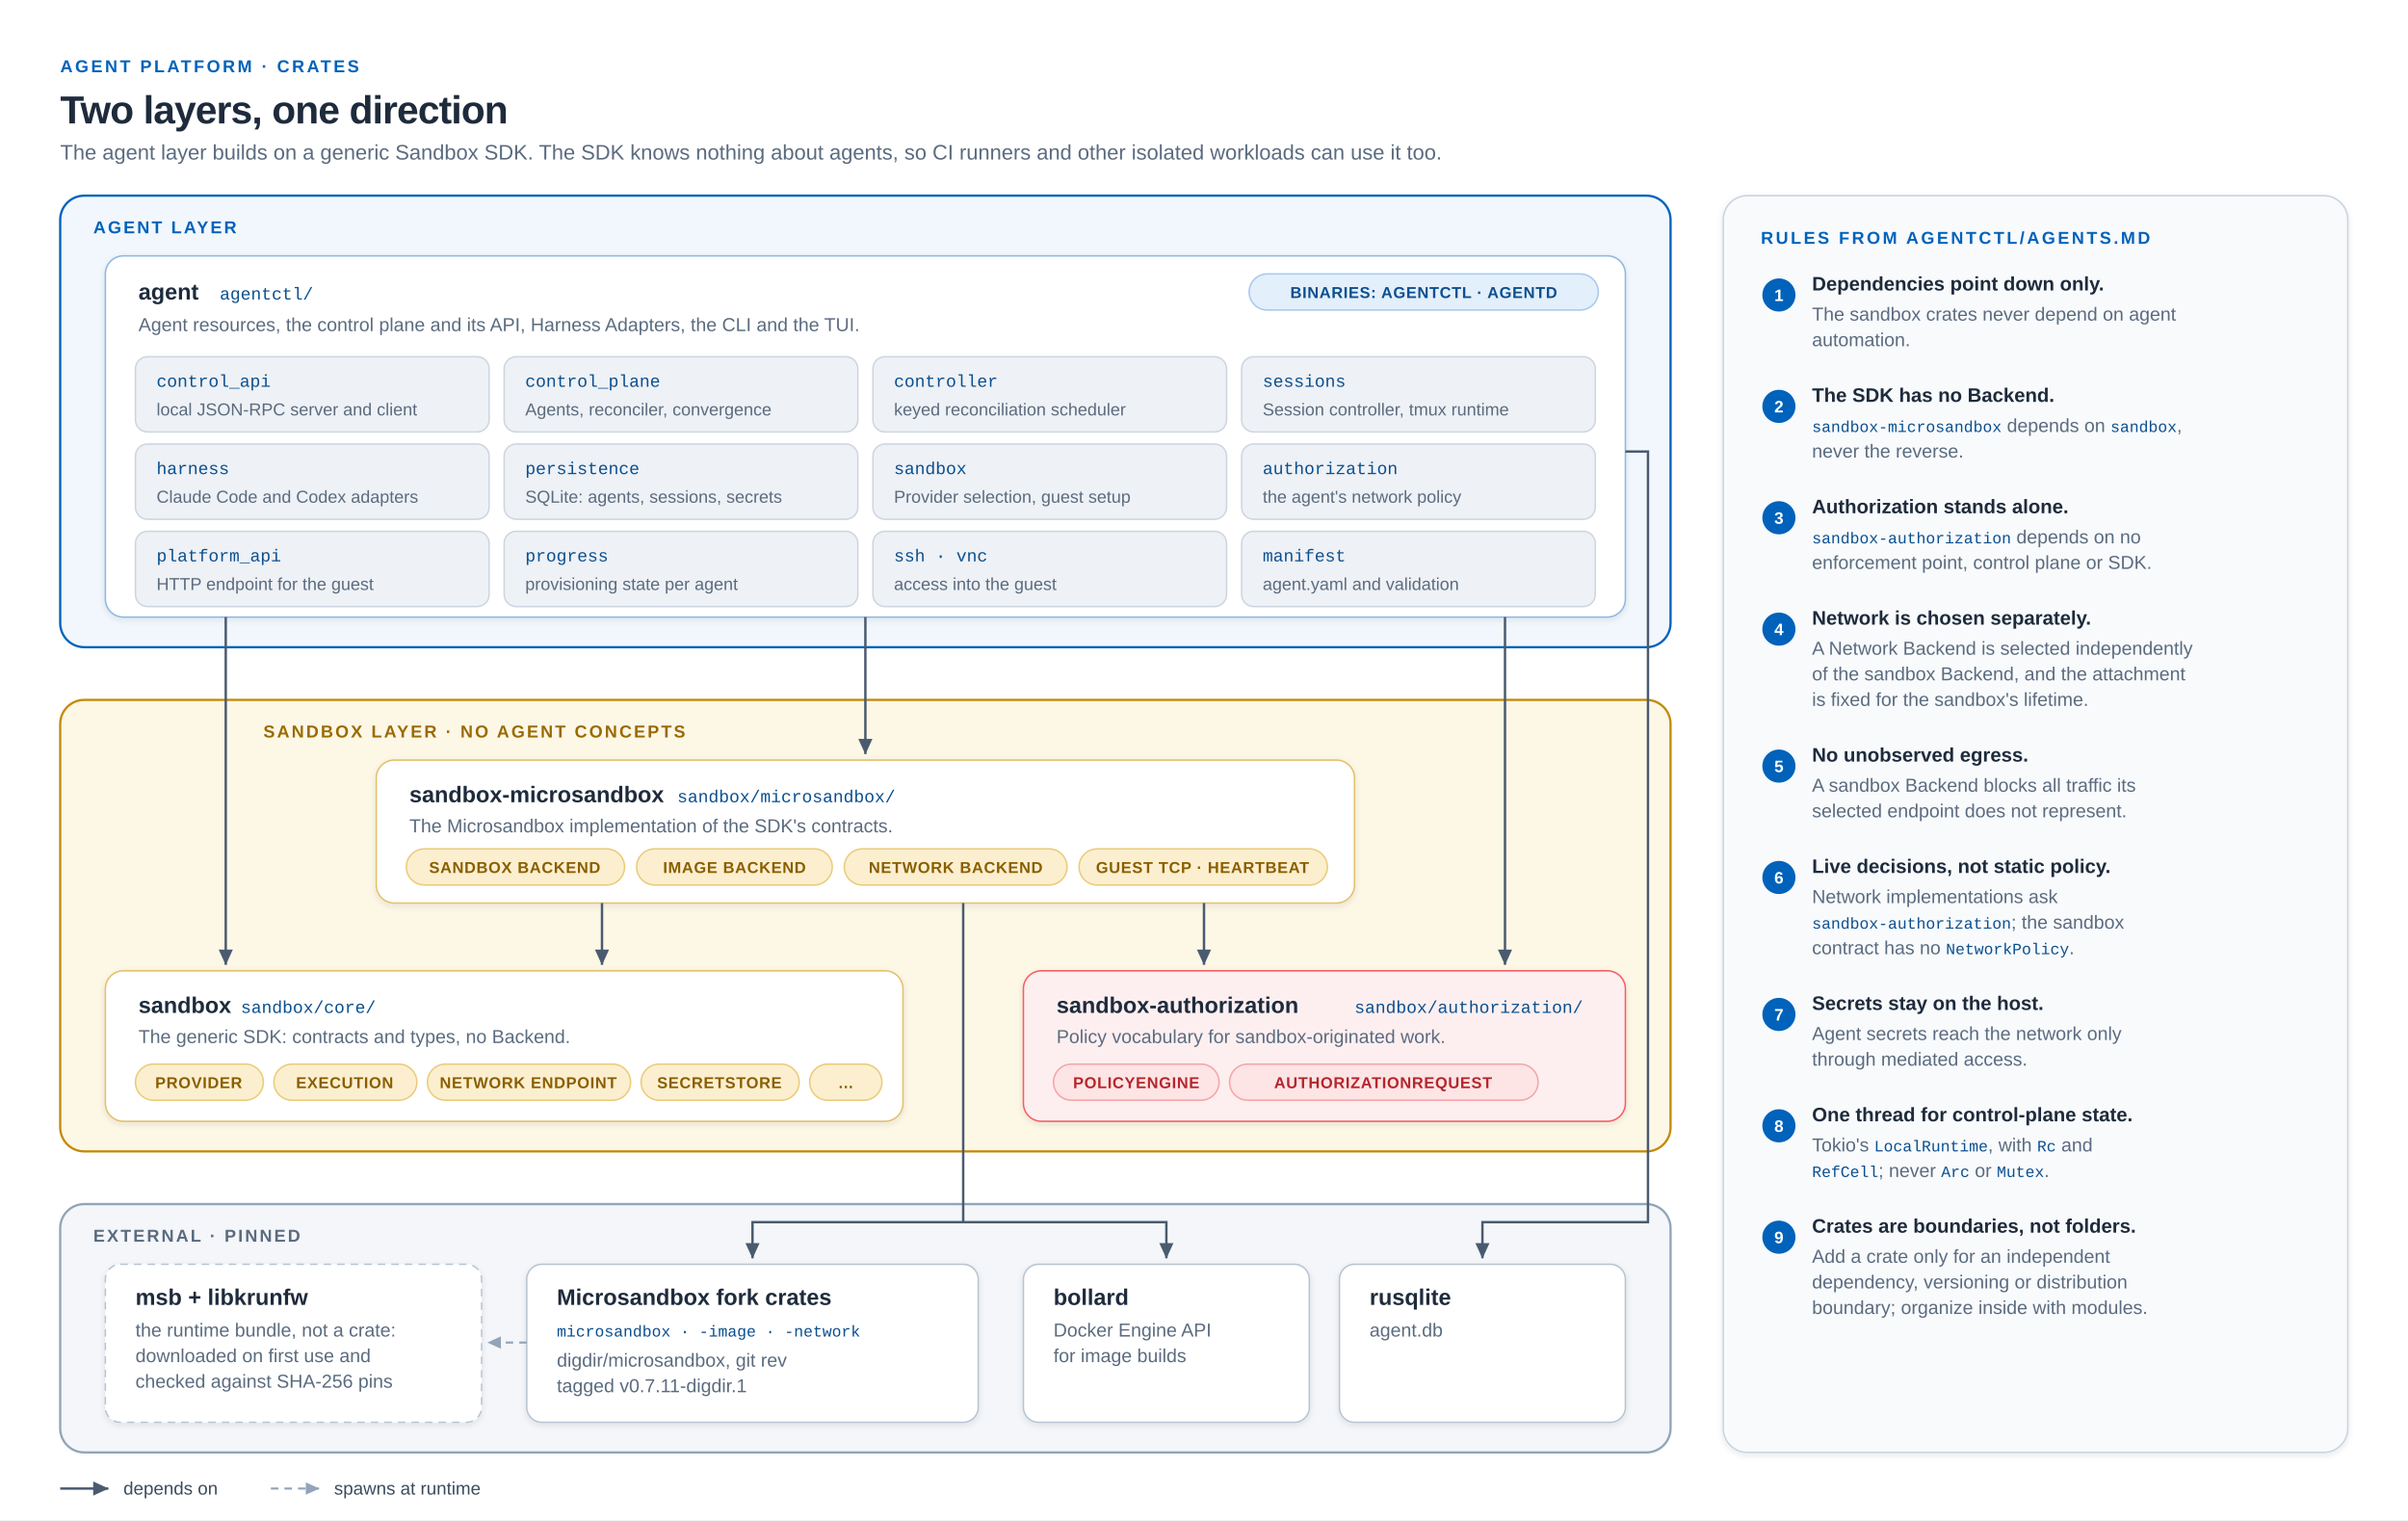
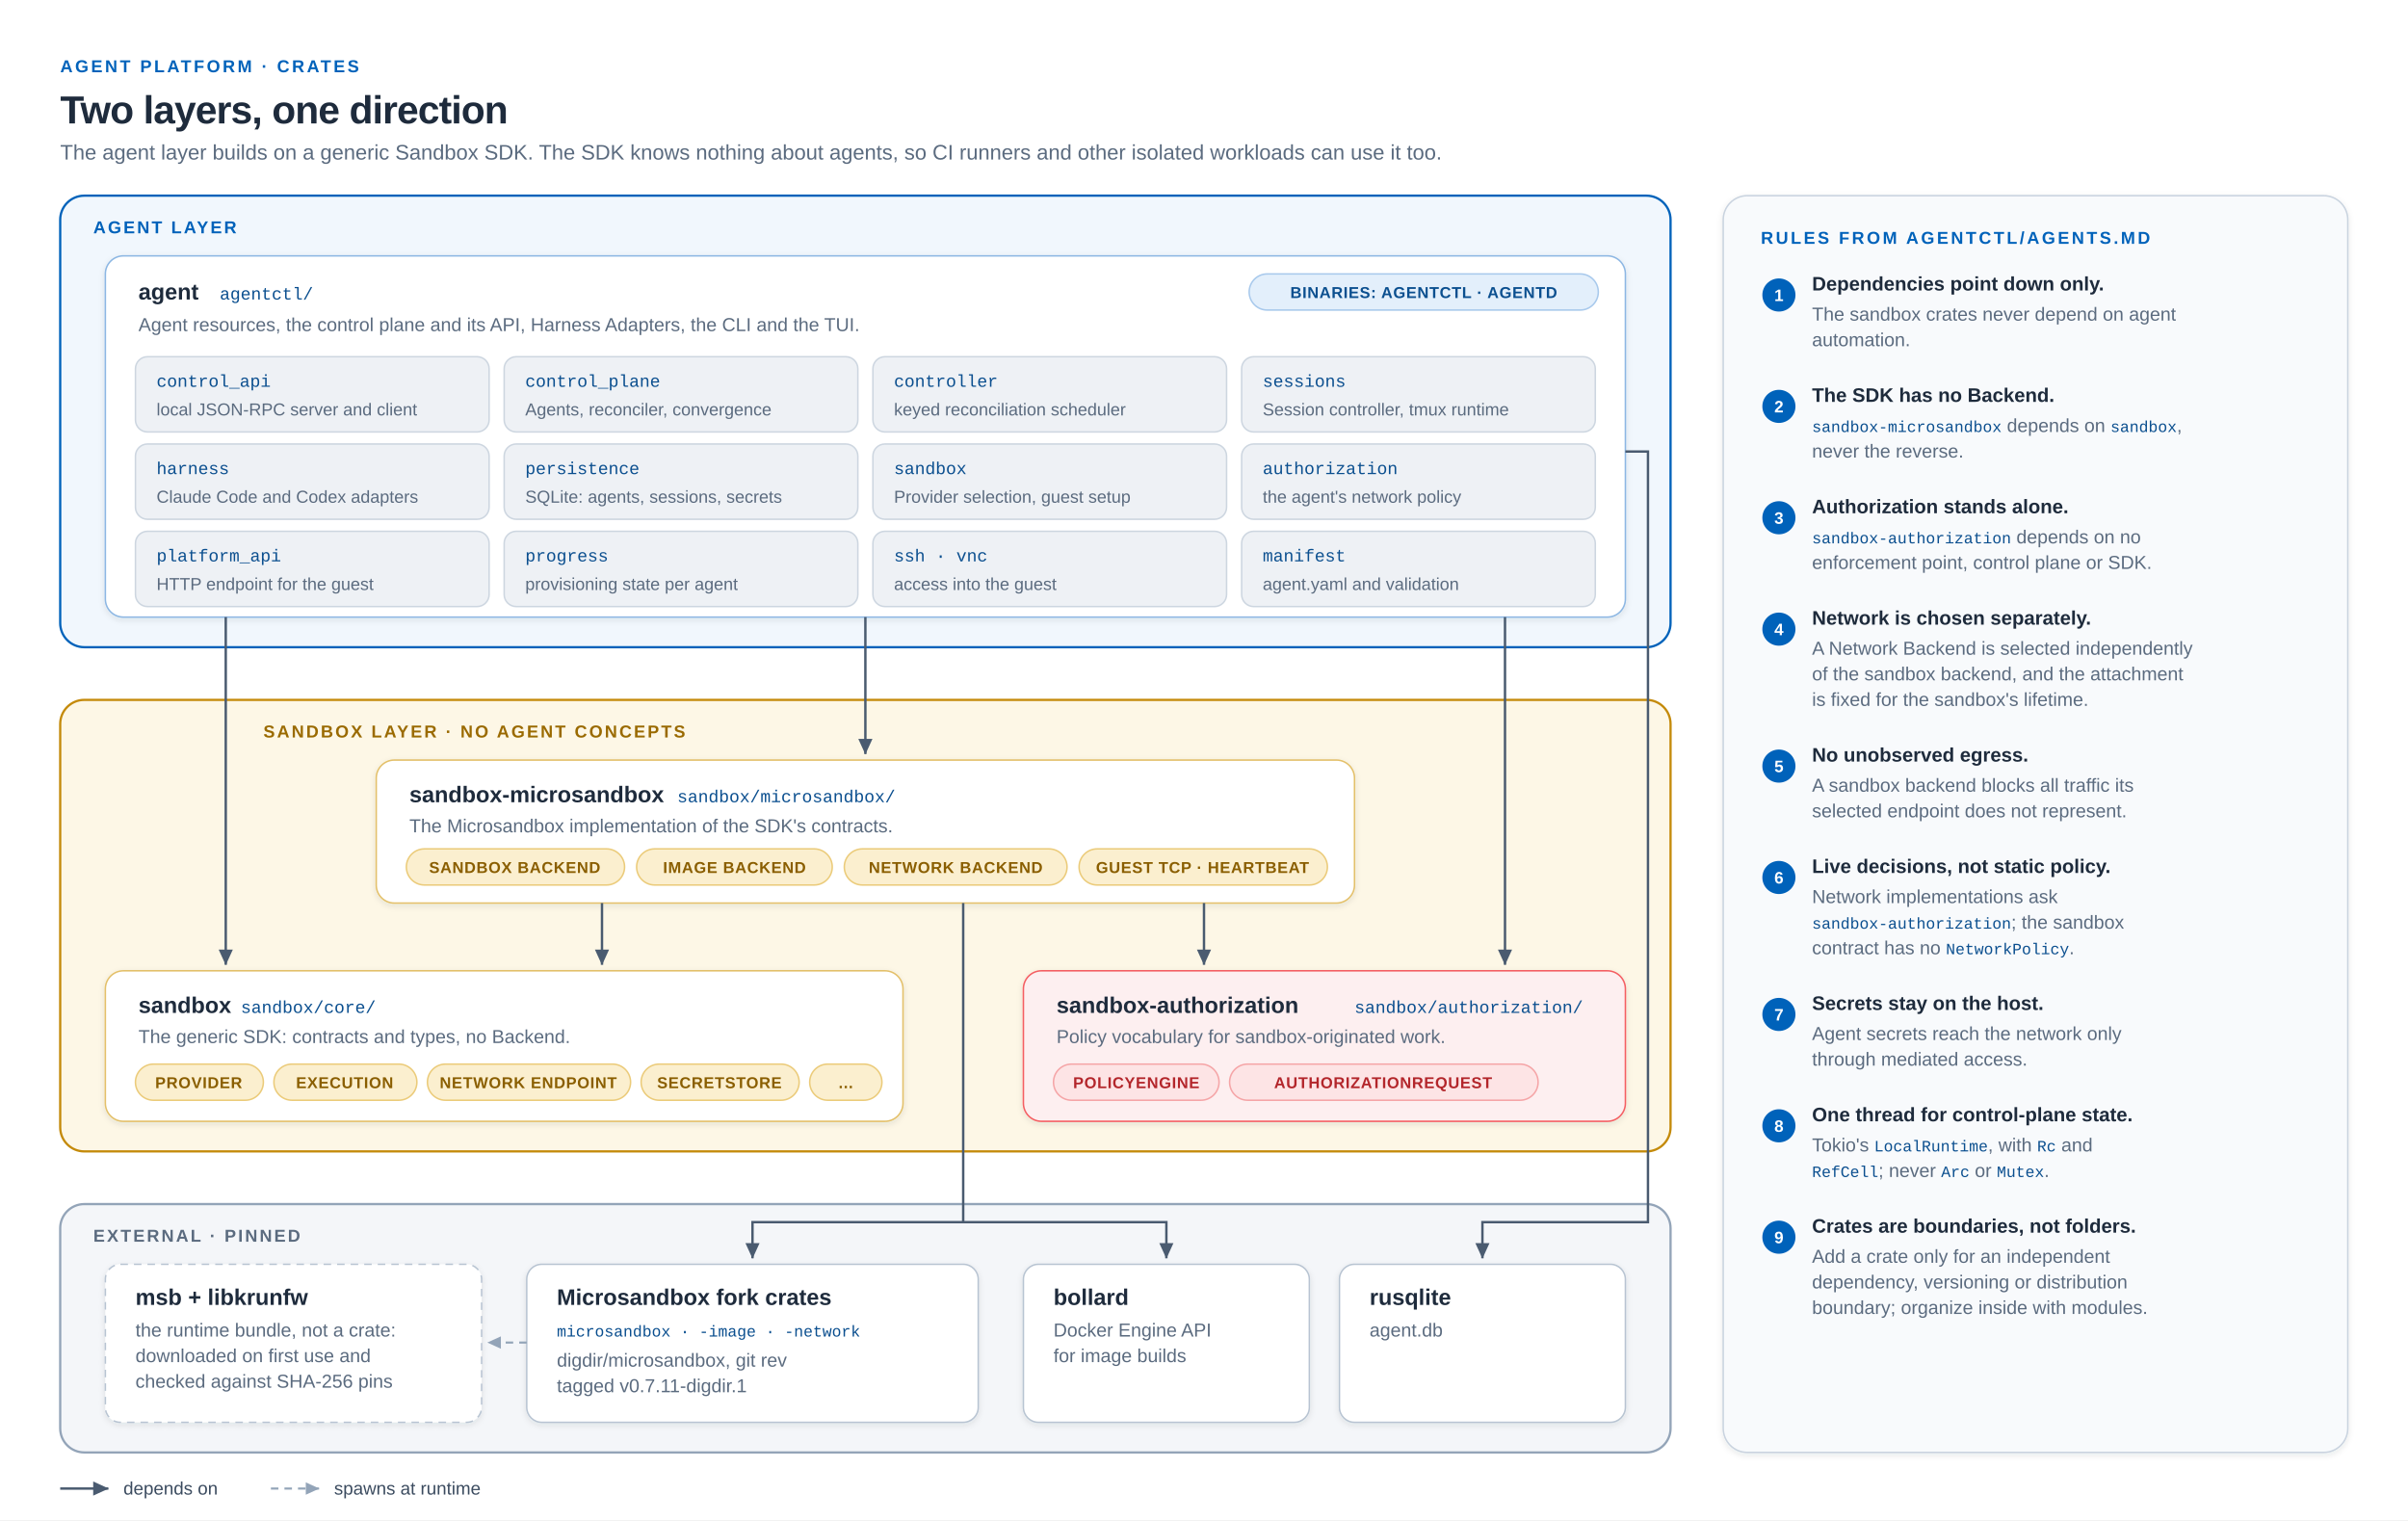
<svg xmlns="http://www.w3.org/2000/svg" viewBox="0 0 1600 1010" width="1600" height="1010">
  <style>
/* The same stylesheet is in every diagram; change it in all of them. Colours follow the Digdir palette used by the slides.
   Arial and its metric twins (Helvetica, Liberation Sans) render text at the same width everywhere. */
svg { font-family: Arial, Helvetica, "Liberation Sans", sans-serif; color: #1e2b3c; }
.canvas { fill: #ffffff; }
.mono, .code, .code-sm { font-family: Menlo, Consolas, "Liberation Mono", monospace; }

/* Text */
.title { font-size: 26px; font-weight: 700; fill: #1e2b3c; letter-spacing: -0.02em; }
.subtitle { font-size: 14px; fill: #5b6b7f; }
.kicker { font-size: 11.5px; font-weight: 650; letter-spacing: 0.14em; fill: #0062ba; }
.zone-label { font-size: 11.5px; font-weight: 650; letter-spacing: 0.12em; }
.h { font-size: 15px; font-weight: 650; fill: #1e2b3c; }
.h-sm { font-size: 13px; font-weight: 650; fill: #1e2b3c; }
.s { font-size: 12.5px; fill: #5b6b7f; }
.s-sm { font-size: 11.5px; fill: #5b6b7f; }
.code { font-size: 11.5px; font-weight: 500; fill: #0b4f8f; }
.code-sm { font-size: 10.5px; font-weight: 500; fill: #0b4f8f; }
.label { font-size: 11.5px; font-weight: 550; fill: #3b4b5f; }
.label-bg { fill: #ffffff; }
.step { font-size: 11px; font-weight: 700; fill: #ffffff; }
.legend { font-size: 12px; fill: #3b4b5f; }

/* Zones: trust domains and process boundaries */
.zone { stroke-width: 1.5; }
.zone-host { fill: #f1f7fd; stroke: #0062ba; }
.zone-host-label { fill: #0062ba; }
.zone-sandbox { fill: #fdf7e6; stroke: #c48a0a; stroke-dasharray: 7 5; }
.zone-sandbox-label { fill: #9a6a00; }
.zone-ext { fill: #f4f6f9; stroke: #93a4b8; }
.zone-ext-label { fill: #5b6b7f; }
.zone-proc { fill: #ffffff; fill-opacity: 0.6; stroke: #7d9bbd; stroke-dasharray: 3 4; }
.zone-proc-label { fill: #4a6585; }

/* Boxes */
.box { fill: #ffffff; stroke: #c9d3df; stroke-width: 1; filter: url(#shadow); }
.box-host { fill: #ffffff; stroke: #8db7e3; }
.box-sandbox { fill: #ffffff; stroke: #e3c06a; }
.box-session { fill: #edf8f2; stroke: #3fb27f; }
.box-secret { fill: #fdeff0; stroke: #f45f63; }
.box-ext { fill: #ffffff; stroke: #b8c4d2; }
.box-accent { fill: #0062ba; stroke: #0062ba; }
.box-accent-text { fill: #ffffff; }
.box-accent-sub { fill: #cfe3f7; }
.store { fill: #ffffff; stroke: #8db7e3; stroke-width: 1; }

/* Small rounded tags */
.tag { stroke-width: 1; }
.tag-blue { fill: #e3effb; stroke: #a8c9ec; }
.tag-amber { fill: #fbefcf; stroke: #ebcb7a; }
.tag-coral { fill: #fde4e5; stroke: #f5a5a7; }
.tag-green { fill: #dcf3e7; stroke: #96d6b6; }
.tag-gray { fill: #eef1f5; stroke: #cdd6e0; }
.tag-text { font-size: 10.5px; font-weight: 600; letter-spacing: 0.04em; }
.tag-text-blue { fill: #0b4f8f; }
.tag-text-amber { fill: #8a5e00; }
.tag-text-coral { fill: #b3262b; }
.tag-text-green { fill: #1f7a52; }
.tag-text-gray { fill: #4a5b70; }

/* Edges */
.edge { fill: none; stroke: #4a5b70; stroke-width: 1.6; }
.edge-blue { fill: none; stroke: #0062ba; stroke-width: 1.8; }
.edge-coral { fill: none; stroke: #e0474c; stroke-width: 1.8; }
.edge-green { fill: none; stroke: #2e9467; stroke-width: 1.8; }
.edge-amber { fill: none; stroke: #c48a0a; stroke-width: 1.8; }
.edge-muted { fill: none; stroke: #93a4b8; stroke-width: 1.4; stroke-dasharray: 5 4; }
.dashed { stroke-dasharray: 6 4; }
.blocked { fill: none; stroke: #e0474c; stroke-width: 1.8; stroke-dasharray: 2 4; }

/* Step badges for sequences */
.badge { fill: #0062ba; }
.badge-coral { fill: #e0474c; }
.lifeline { stroke: #b8c4d2; stroke-width: 1.2; stroke-dasharray: 4 5; }
.activation { fill: #e3effb; stroke: #8db7e3; }
.divider { stroke: #dfe5ec; stroke-width: 1; }
</style>
  <defs>
    <filter id="shadow" x="-10%" y="-10%" width="120%" height="140%">
      <feDropShadow dx="0" dy="1.5" stdDeviation="2" flood-color="#1e2b3c" flood-opacity="0.10" />
    </filter>
    <marker id="arrow" viewBox="0 0 10 10" refX="9" refY="5" markerWidth="7" markerHeight="7" orient="auto-start-reverse">
      <path d="M0,0.8 L9.2,5 L0,9.2 Z" fill="#4a5b70" />
    </marker>
    <marker id="arrow-blue" viewBox="0 0 10 10" refX="9" refY="5" markerWidth="7" markerHeight="7" orient="auto-start-reverse">
      <path d="M0,0.8 L9.2,5 L0,9.2 Z" fill="#0062ba" />
    </marker>
    <marker id="arrow-coral" viewBox="0 0 10 10" refX="9" refY="5" markerWidth="7" markerHeight="7" orient="auto-start-reverse">
      <path d="M0,0.8 L9.2,5 L0,9.2 Z" fill="#e0474c" />
    </marker>
    <marker id="arrow-green" viewBox="0 0 10 10" refX="9" refY="5" markerWidth="7" markerHeight="7" orient="auto-start-reverse">
      <path d="M0,0.8 L9.2,5 L0,9.2 Z" fill="#2e9467" />
    </marker>
    <marker id="arrow-amber" viewBox="0 0 10 10" refX="9" refY="5" markerWidth="7" markerHeight="7" orient="auto-start-reverse">
      <path d="M0,0.8 L9.2,5 L0,9.2 Z" fill="#c48a0a" />
    </marker>
    <marker id="arrow-muted" viewBox="0 0 10 10" refX="9" refY="5" markerWidth="7" markerHeight="7" orient="auto-start-reverse">
      <path d="M0,0.8 L9.2,5 L0,9.2 Z" fill="#93a4b8" />
    </marker>
    <marker id="stop" viewBox="0 0 12 12" refX="6" refY="6" markerWidth="11" markerHeight="11">
      <path d="M2,2 L10,10 M10,2 L2,10" stroke="#e0474c" stroke-width="2.4" stroke-linecap="round" />
    </marker>
  </defs>
  <rect class="canvas" width="1600" height="1010" />
  <text class="kicker" x="40" y="48">AGENT PLATFORM · CRATES</text>
  <text class="title" x="40" y="82">Two layers, one direction</text>
  <text class="subtitle" x="40" y="106">The agent layer builds on a generic Sandbox SDK. The SDK knows nothing about agents, so CI runners and other isolated workloads can use it too.</text>
  <rect class="zone zone-host" x="40" y="130" width="1070" height="300" rx="16" />
  <text class="zone-label zone-host-label" x="62" y="155">AGENT LAYER</text>
  <rect class="box box-host" x="70" y="170" width="1010" height="240" rx="12" />
  <text class="h" x="92" y="199">agent</text>
  <text class="code" x="146" y="199">agentctl/</text>
  <rect class="tag tag-blue" x="830" y="182" width="232" height="24" rx="12" />
  <text class="tag-text tag-text-blue" x="946" y="198" text-anchor="middle">BINARIES: AGENTCTL · AGENTD</text>
  <text class="s" x="92" y="220">Agent resources, the control plane and its API, Harness Adapters, the CLI and the TUI.</text>
  <g>
    <rect class="tag tag-gray" x="90" y="237" width="235" height="50" rx="8" />
    <text class="code" x="104" y="257">control_api</text>
    <text class="s-sm" x="104" y="276">local JSON-RPC server and client</text>
    <rect class="tag tag-gray" x="335" y="237" width="235" height="50" rx="8" />
    <text class="code" x="349" y="257">control_plane</text>
    <text class="s-sm" x="349" y="276">Agents, reconciler, convergence</text>
    <rect class="tag tag-gray" x="580" y="237" width="235" height="50" rx="8" />
    <text class="code" x="594" y="257">controller</text>
    <text class="s-sm" x="594" y="276">keyed reconciliation scheduler</text>
    <rect class="tag tag-gray" x="825" y="237" width="235" height="50" rx="8" />
    <text class="code" x="839" y="257">sessions</text>
    <text class="s-sm" x="839" y="276">Session controller, tmux runtime</text>
    <rect class="tag tag-gray" x="90" y="295" width="235" height="50" rx="8" />
    <text class="code" x="104" y="315">harness</text>
    <text class="s-sm" x="104" y="334">Claude Code and Codex adapters</text>
    <rect class="tag tag-gray" x="335" y="295" width="235" height="50" rx="8" />
    <text class="code" x="349" y="315">persistence</text>
    <text class="s-sm" x="349" y="334">SQLite: agents, sessions, secrets</text>
    <rect class="tag tag-gray" x="580" y="295" width="235" height="50" rx="8" />
    <text class="code" x="594" y="315">sandbox</text>
    <text class="s-sm" x="594" y="334">Provider selection, guest setup</text>
    <rect class="tag tag-gray" x="825" y="295" width="235" height="50" rx="8" />
    <text class="code" x="839" y="315">authorization</text>
    <text class="s-sm" x="839" y="334">the agent's network policy</text>
    <rect class="tag tag-gray" x="90" y="353" width="235" height="50" rx="8" />
    <text class="code" x="104" y="373">platform_api</text>
    <text class="s-sm" x="104" y="392">HTTP endpoint for the guest</text>
    <rect class="tag tag-gray" x="335" y="353" width="235" height="50" rx="8" />
    <text class="code" x="349" y="373">progress</text>
    <text class="s-sm" x="349" y="392">provisioning state per agent</text>
    <rect class="tag tag-gray" x="580" y="353" width="235" height="50" rx="8" />
    <text class="code" x="594" y="373">ssh · vnc</text>
    <text class="s-sm" x="594" y="392">access into the guest</text>
    <rect class="tag tag-gray" x="825" y="353" width="235" height="50" rx="8" />
    <text class="code" x="839" y="373">manifest</text>
    <text class="s-sm" x="839" y="392">agent.yaml and validation</text>
  </g>
  <rect class="zone zone-sandbox" x="40" y="465" width="1070" height="300" rx="16" style="stroke-dasharray:none" />
  <text class="zone-label zone-sandbox-label" x="175" y="490">SANDBOX LAYER · NO AGENT CONCEPTS</text>
  <rect class="box box-sandbox" x="250" y="505" width="650" height="95" rx="12" />
  <text class="h" x="272" y="533">sandbox-microsandbox</text>
  <text class="code" x="450" y="533">sandbox/microsandbox/</text>
  <text class="s" x="272" y="553">The Microsandbox implementation of the SDK's contracts.</text>
  <g>
    <rect class="tag tag-amber" x="270" y="564" width="145" height="24" rx="12" />
    <text class="tag-text tag-text-amber" x="342" y="580" text-anchor="middle">SANDBOX BACKEND</text>
    <rect class="tag tag-amber" x="423" y="564" width="130" height="24" rx="12" />
    <text class="tag-text tag-text-amber" x="488" y="580" text-anchor="middle">IMAGE BACKEND</text>
    <rect class="tag tag-amber" x="561" y="564" width="148" height="24" rx="12" />
    <text class="tag-text tag-text-amber" x="635" y="580" text-anchor="middle">NETWORK BACKEND</text>
    <rect class="tag tag-amber" x="717" y="564" width="165" height="24" rx="12" />
    <text class="tag-text tag-text-amber" x="799" y="580" text-anchor="middle">GUEST TCP · HEARTBEAT</text>
  </g>
  <rect class="box box-sandbox" x="70" y="645" width="530" height="100" rx="12" />
  <text class="h" x="92" y="673">sandbox</text>
  <text class="code" x="160" y="673">sandbox/core/</text>
  <text class="s" x="92" y="693">The generic SDK: contracts and types, no Backend.</text>
  <g>
    <rect class="tag tag-amber" x="90" y="707" width="85" height="24" rx="12" />
    <text class="tag-text tag-text-amber" x="132" y="723" text-anchor="middle">PROVIDER</text>
    <rect class="tag tag-amber" x="182" y="707" width="95" height="24" rx="12" />
    <text class="tag-text tag-text-amber" x="229" y="723" text-anchor="middle">EXECUTION</text>
    <rect class="tag tag-amber" x="284" y="707" width="135" height="24" rx="12" />
    <text class="tag-text tag-text-amber" x="351" y="723" text-anchor="middle">NETWORK ENDPOINT</text>
    <rect class="tag tag-amber" x="426" y="707" width="105" height="24" rx="12" />
    <text class="tag-text tag-text-amber" x="478" y="723" text-anchor="middle">SECRETSTORE</text>
    <rect class="tag tag-amber" x="538" y="707" width="48" height="24" rx="12" />
    <text class="tag-text tag-text-amber" x="562" y="723" text-anchor="middle">…</text>
  </g>
  <rect class="box box-secret" x="680" y="645" width="400" height="100" rx="12" />
  <text class="h" x="702" y="673">sandbox-authorization</text>
  <text class="code" x="900" y="673">sandbox/authorization/</text>
  <text class="s" x="702" y="693">Policy vocabulary for sandbox-originated work.</text>
  <g>
    <rect class="tag tag-coral" x="700" y="707" width="110" height="24" rx="12" />
    <text class="tag-text tag-text-coral" x="755" y="723" text-anchor="middle">POLICYENGINE</text>
    <rect class="tag tag-coral" x="817" y="707" width="205" height="24" rx="12" />
    <text class="tag-text tag-text-coral" x="919" y="723" text-anchor="middle">AUTHORIZATIONREQUEST</text>
  </g>
  <rect class="zone zone-ext" x="40" y="800" width="1070" height="165" rx="16" />
  <text class="zone-label zone-ext-label" x="62" y="825">EXTERNAL · PINNED</text>
  <rect class="box box-ext" x="70" y="840" width="250" height="105" rx="10" style="stroke-dasharray:5 4" />
  <text class="h" x="90" y="867">msb + libkrunfw</text>
  <text class="s" x="90" y="888">the runtime bundle, not a crate:</text>
  <text class="s" x="90" y="905">downloaded on first use and</text>
  <text class="s" x="90" y="922">checked against SHA-256 pins</text>
  <rect class="box box-ext" x="350" y="840" width="300" height="105" rx="10" />
  <text class="h" x="370" y="867">Microsandbox fork crates</text>
  <text class="code-sm" x="370" y="888">microsandbox · -image · -network</text>
  <text class="s" x="370" y="908">digdir/microsandbox, git rev</text>
  <text class="s" x="370" y="925">tagged v0.7.11-digdir.1</text>
  <rect class="box box-ext" x="680" y="840" width="190" height="105" rx="10" />
  <text class="h" x="700" y="867">bollard</text>
  <text class="s" x="700" y="888">Docker Engine API</text>
  <text class="s" x="700" y="905">for image builds</text>
  <rect class="box box-ext" x="890" y="840" width="190" height="105" rx="10" />
  <text class="h" x="910" y="867">rusqlite</text>
  <text class="s" x="910" y="888">agent.db</text>
  <path class="edge" d="M575,410 V501" marker-end="url(#arrow)" />
  <path class="edge" d="M150,410 V641" marker-end="url(#arrow)" />
  <path class="edge" d="M1000,410 V641" marker-end="url(#arrow)" />
  <path class="edge" d="M400,600 V641" marker-end="url(#arrow)" />
  <path class="edge" d="M800,600 V641" marker-end="url(#arrow)" />
  <path class="edge" d="M640,600 V812 H500 V836" marker-end="url(#arrow)" />
  <path class="edge" d="M640,812 H775 V836" marker-end="url(#arrow)" />
  <path class="edge" d="M1080,300 H1095 V812 H985 V836" marker-end="url(#arrow)" />
  <path class="edge-muted" d="M350,892 H324" marker-end="url(#arrow-muted)" />
  <rect class="box" x="1145" y="130" width="415" height="835" rx="16" style="fill:#f8fafc" />
  <text class="kicker" x="1170" y="162">RULES FROM AGENTCTL/AGENTS.MD</text>
  <g class="s">
    <circle class="badge" cx="1182" cy="196" r="11" />
    <text class="step" x="1182" y="200" text-anchor="middle">1</text>
    <text x="1204" y="193">
      <tspan class="h-sm">Dependencies point down only.</tspan>
    </text>
    <text x="1204" y="213">The sandbox crates never depend on agent</text>
    <text x="1204" y="230">automation.</text>
    <circle class="badge" cx="1182" cy="270" r="11" />
    <text class="step" x="1182" y="274" text-anchor="middle">2</text>
    <text x="1204" y="267">
      <tspan class="h-sm">The SDK has no Backend.</tspan>
    </text>
    <text x="1204" y="287">
      <tspan class="code-sm">sandbox-microsandbox</tspan> depends on <tspan class="code-sm">sandbox</tspan>,</text>
    <text x="1204" y="304">never the reverse.</text>
    <circle class="badge" cx="1182" cy="344" r="11" />
    <text class="step" x="1182" y="348" text-anchor="middle">3</text>
    <text x="1204" y="341">
      <tspan class="h-sm">Authorization stands alone.</tspan>
    </text>
    <text x="1204" y="361">
      <tspan class="code-sm">sandbox-authorization</tspan> depends on no</text>
    <text x="1204" y="378">enforcement point, control plane or SDK.</text>
    <circle class="badge" cx="1182" cy="418" r="11" />
    <text class="step" x="1182" y="422" text-anchor="middle">4</text>
    <text x="1204" y="415">
      <tspan class="h-sm">Network is chosen separately.</tspan>
    </text>
    <text x="1204" y="435">A Network Backend is selected independently</text>
-     <text x="1204" y="452">of the sandbox Backend, and the attachment</text>
+     <text x="1204" y="452">of the sandbox backend, and the attachment</text>
    <text x="1204" y="469">is fixed for the sandbox's lifetime.</text>
    <circle class="badge" cx="1182" cy="509" r="11" />
    <text class="step" x="1182" y="513" text-anchor="middle">5</text>
    <text x="1204" y="506">
      <tspan class="h-sm">No unobserved egress.</tspan>
    </text>
-     <text x="1204" y="526">A sandbox Backend blocks all traffic its</text>
+     <text x="1204" y="526">A sandbox backend blocks all traffic its</text>
    <text x="1204" y="543">selected endpoint does not represent.</text>
    <circle class="badge" cx="1182" cy="583" r="11" />
    <text class="step" x="1182" y="587" text-anchor="middle">6</text>
    <text x="1204" y="580">
      <tspan class="h-sm">Live decisions, not static policy.</tspan>
    </text>
    <text x="1204" y="600">Network implementations ask</text>
    <text x="1204" y="617">
      <tspan class="code-sm">sandbox-authorization</tspan>; the sandbox</text>
    <text x="1204" y="634">contract has no <tspan class="code-sm">NetworkPolicy</tspan>.</text>
    <circle class="badge" cx="1182" cy="674" r="11" />
    <text class="step" x="1182" y="678" text-anchor="middle">7</text>
    <text x="1204" y="671">
      <tspan class="h-sm">Secrets stay on the host.</tspan>
    </text>
    <text x="1204" y="691">Agent secrets reach the network only</text>
    <text x="1204" y="708">through mediated access.</text>
    <circle class="badge" cx="1182" cy="748" r="11" />
    <text class="step" x="1182" y="752" text-anchor="middle">8</text>
    <text x="1204" y="745">
      <tspan class="h-sm">One thread for control-plane state.</tspan>
    </text>
    <text x="1204" y="765">Tokio's <tspan class="code-sm">LocalRuntime</tspan>, with <tspan class="code-sm">Rc</tspan> and</text>
    <text x="1204" y="782">
      <tspan class="code-sm">RefCell</tspan>; never <tspan class="code-sm">Arc</tspan> or <tspan class="code-sm">Mutex</tspan>.</text>
    <circle class="badge" cx="1182" cy="822" r="11" />
    <text class="step" x="1182" y="826" text-anchor="middle">9</text>
    <text x="1204" y="819">
      <tspan class="h-sm">Crates are boundaries, not folders.</tspan>
    </text>
    <text x="1204" y="839">Add a crate only for an independent</text>
    <text x="1204" y="856">dependency, versioning or distribution</text>
    <text x="1204" y="873">boundary; organize inside with modules.</text>
  </g>
  <g transform="translate(40 993)">
    <path class="edge" d="M0,-4 H32" marker-end="url(#arrow)" />
    <text class="legend" x="42" y="0">depends on</text>
    <path class="edge-muted" d="M140,-4 H172" marker-end="url(#arrow-muted)" />
    <text class="legend" x="182" y="0">spawns at runtime</text>
  </g>
</svg>
